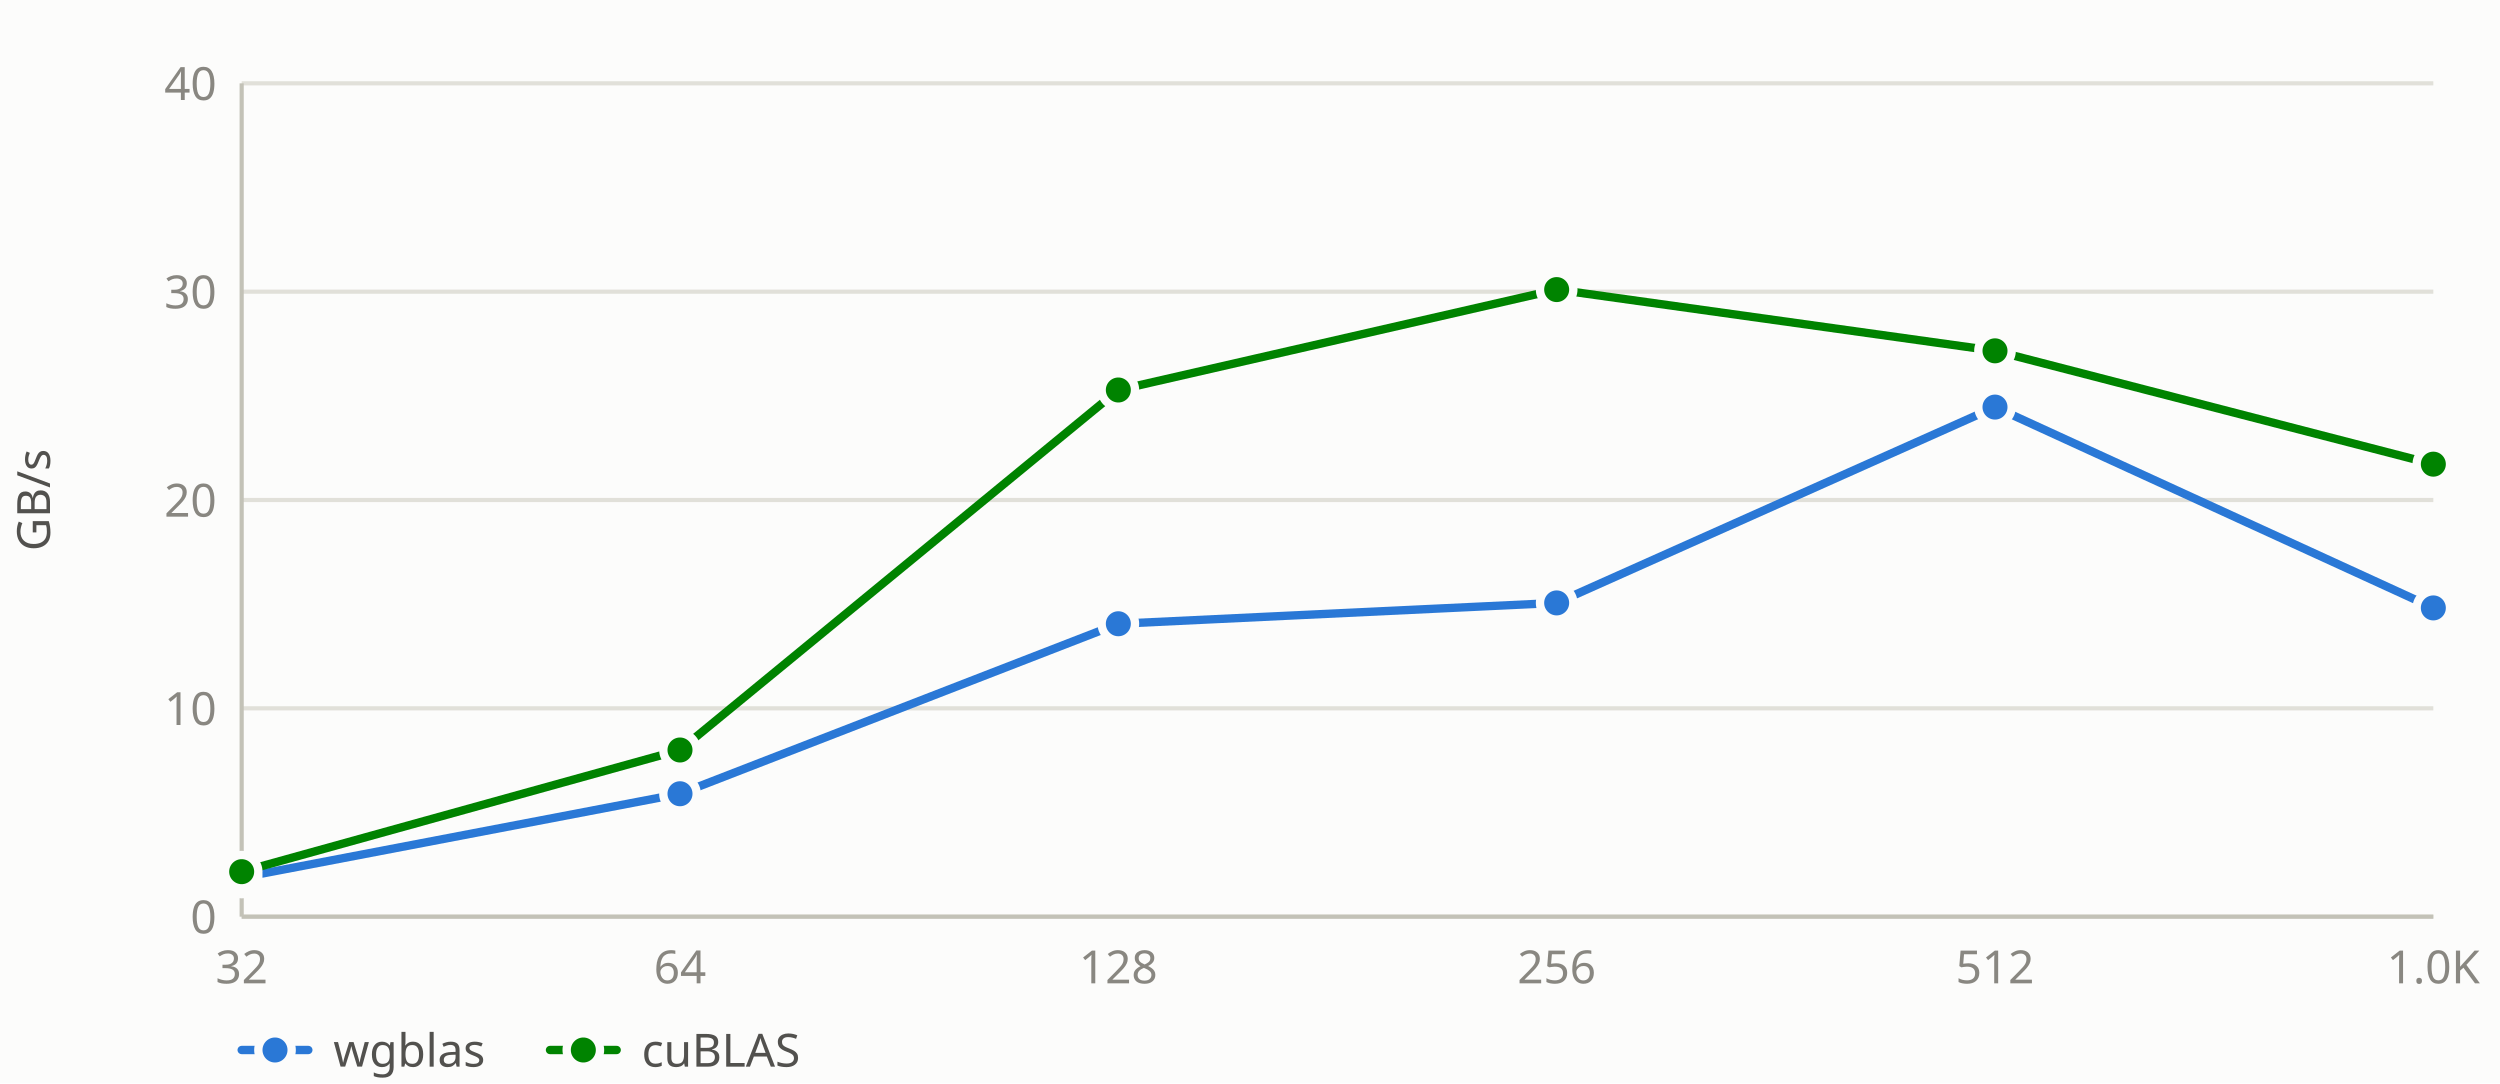
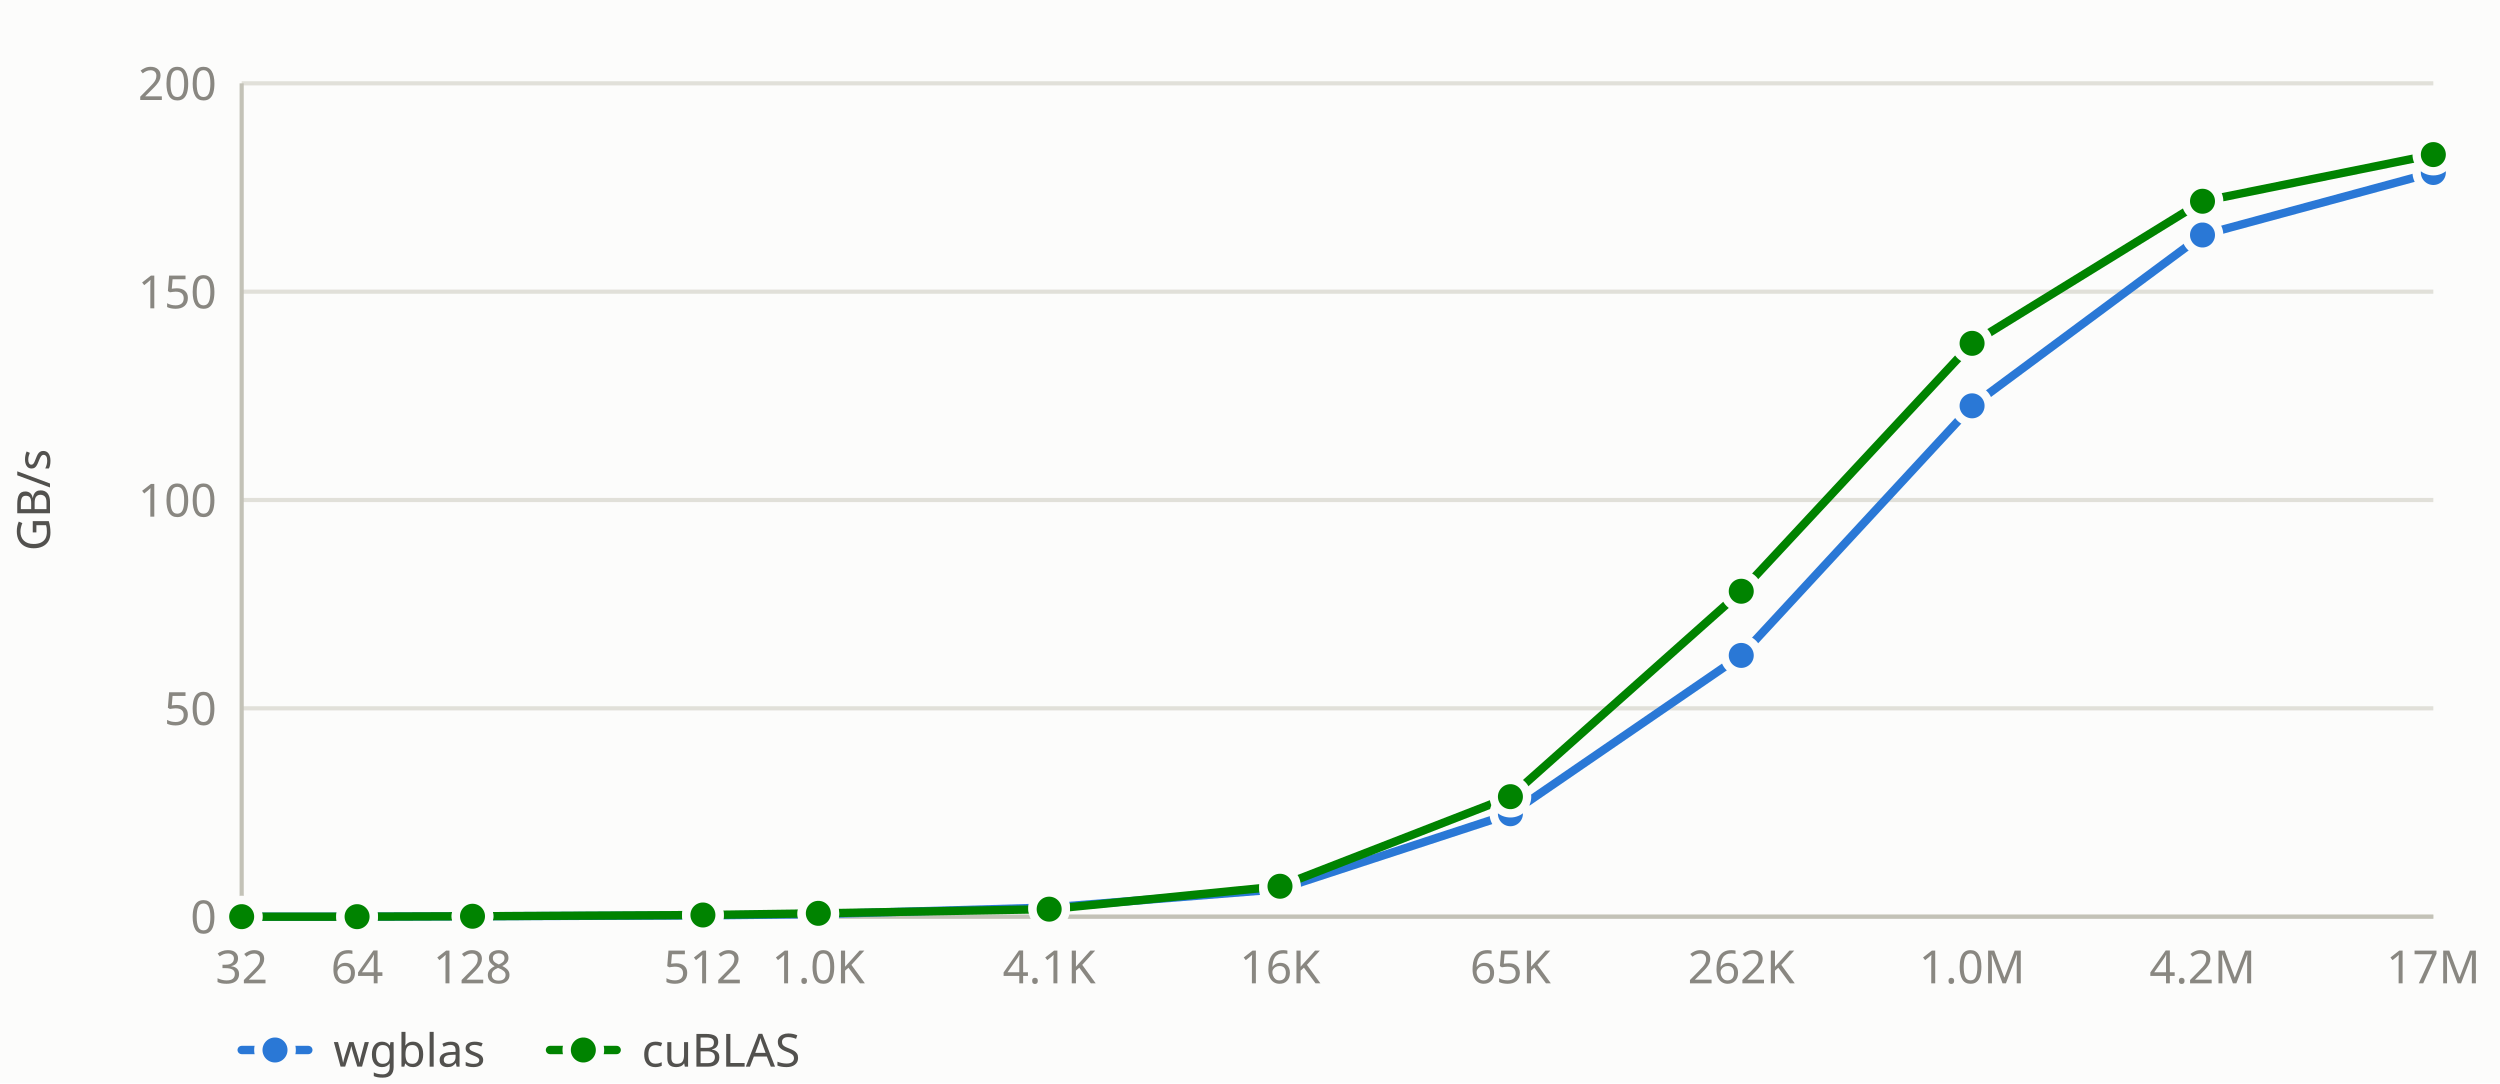
- <svg xmlns="http://www.w3.org/2000/svg" id="bc-sgemm-default-nvidia_geforce_gtx_1650-gbs" viewBox="0 0 600 260" width="600" height="260" role="img" aria-label="GB/s vs n">
-   <style>#bc-sgemm-default-nvidia_geforce_gtx_1650-gbs .bg{fill:#fcfcfb}#bc-sgemm-default-nvidia_geforce_gtx_1650-gbs .gr{stroke:#e1e0d9;stroke-width:1;fill:none}#bc-sgemm-default-nvidia_geforce_gtx_1650-gbs .ax{stroke:#c3c2b7;stroke-width:1;fill:none}#bc-sgemm-default-nvidia_geforce_gtx_1650-gbs .at{fill:#898781;font:11px/1 system-ui,sans-serif}#bc-sgemm-default-nvidia_geforce_gtx_1650-gbs .lt{fill:#52514e;font:11px/1 system-ui,sans-serif}#bc-sgemm-default-nvidia_geforce_gtx_1650-gbs .ln1{stroke:#2a78d6;fill:none;stroke-width:2;stroke-linejoin:round;stroke-linecap:round}#bc-sgemm-default-nvidia_geforce_gtx_1650-gbs .mk1{fill:#2a78d6;stroke:#fcfcfb;stroke-width:2}#bc-sgemm-default-nvidia_geforce_gtx_1650-gbs .ln2{stroke:#008300;fill:none;stroke-width:2;stroke-linejoin:round;stroke-linecap:round}#bc-sgemm-default-nvidia_geforce_gtx_1650-gbs .mk2{fill:#008300;stroke:#fcfcfb;stroke-width:2}@media(prefers-color-scheme:dark){#bc-sgemm-default-nvidia_geforce_gtx_1650-gbs .bg{fill:#1a1a19}#bc-sgemm-default-nvidia_geforce_gtx_1650-gbs .gr{stroke:#2c2c2a}#bc-sgemm-default-nvidia_geforce_gtx_1650-gbs .ax{stroke:#383835}#bc-sgemm-default-nvidia_geforce_gtx_1650-gbs .at{fill:#898781}#bc-sgemm-default-nvidia_geforce_gtx_1650-gbs .lt{fill:#c3c2b7}#bc-sgemm-default-nvidia_geforce_gtx_1650-gbs .ln1{stroke:#3987e5}#bc-sgemm-default-nvidia_geforce_gtx_1650-gbs .mk1{fill:#3987e5;stroke:#1a1a19}#bc-sgemm-default-nvidia_geforce_gtx_1650-gbs .ln2{stroke:#008300}#bc-sgemm-default-nvidia_geforce_gtx_1650-gbs .mk2{fill:#008300;stroke:#1a1a19}}:root[data-theme=dark] #bc-sgemm-default-nvidia_geforce_gtx_1650-gbs .bg{fill:#1a1a19}:root[data-theme=dark] #bc-sgemm-default-nvidia_geforce_gtx_1650-gbs .gr{stroke:#2c2c2a}:root[data-theme=dark] #bc-sgemm-default-nvidia_geforce_gtx_1650-gbs .ax{stroke:#383835}:root[data-theme=dark] #bc-sgemm-default-nvidia_geforce_gtx_1650-gbs .lt{fill:#c3c2b7}:root[data-theme=dark] #bc-sgemm-default-nvidia_geforce_gtx_1650-gbs .ln1{stroke:#3987e5}:root[data-theme=dark] #bc-sgemm-default-nvidia_geforce_gtx_1650-gbs .mk1{fill:#3987e5;stroke:#1a1a19}:root[data-theme=dark] #bc-sgemm-default-nvidia_geforce_gtx_1650-gbs .mk2{stroke:#1a1a19}</style>
+ <svg xmlns="http://www.w3.org/2000/svg" id="bc-sdot-default-nvidia_geforce_gtx_1650-gbs" viewBox="0 0 600 260" width="600" height="260" role="img" aria-label="GB/s vs n">
+   <style>#bc-sdot-default-nvidia_geforce_gtx_1650-gbs .bg{fill:#fcfcfb}#bc-sdot-default-nvidia_geforce_gtx_1650-gbs .gr{stroke:#e1e0d9;stroke-width:1;fill:none}#bc-sdot-default-nvidia_geforce_gtx_1650-gbs .ax{stroke:#c3c2b7;stroke-width:1;fill:none}#bc-sdot-default-nvidia_geforce_gtx_1650-gbs .at{fill:#898781;font:11px/1 system-ui,sans-serif}#bc-sdot-default-nvidia_geforce_gtx_1650-gbs .lt{fill:#52514e;font:11px/1 system-ui,sans-serif}#bc-sdot-default-nvidia_geforce_gtx_1650-gbs .ln1{stroke:#2a78d6;fill:none;stroke-width:2;stroke-linejoin:round;stroke-linecap:round}#bc-sdot-default-nvidia_geforce_gtx_1650-gbs .mk1{fill:#2a78d6;stroke:#fcfcfb;stroke-width:2}#bc-sdot-default-nvidia_geforce_gtx_1650-gbs .ln2{stroke:#008300;fill:none;stroke-width:2;stroke-linejoin:round;stroke-linecap:round}#bc-sdot-default-nvidia_geforce_gtx_1650-gbs .mk2{fill:#008300;stroke:#fcfcfb;stroke-width:2}@media(prefers-color-scheme:dark){#bc-sdot-default-nvidia_geforce_gtx_1650-gbs .bg{fill:#1a1a19}#bc-sdot-default-nvidia_geforce_gtx_1650-gbs .gr{stroke:#2c2c2a}#bc-sdot-default-nvidia_geforce_gtx_1650-gbs .ax{stroke:#383835}#bc-sdot-default-nvidia_geforce_gtx_1650-gbs .at{fill:#898781}#bc-sdot-default-nvidia_geforce_gtx_1650-gbs .lt{fill:#c3c2b7}#bc-sdot-default-nvidia_geforce_gtx_1650-gbs .ln1{stroke:#3987e5}#bc-sdot-default-nvidia_geforce_gtx_1650-gbs .mk1{fill:#3987e5;stroke:#1a1a19}#bc-sdot-default-nvidia_geforce_gtx_1650-gbs .ln2{stroke:#008300}#bc-sdot-default-nvidia_geforce_gtx_1650-gbs .mk2{fill:#008300;stroke:#1a1a19}}:root[data-theme=dark] #bc-sdot-default-nvidia_geforce_gtx_1650-gbs .bg{fill:#1a1a19}:root[data-theme=dark] #bc-sdot-default-nvidia_geforce_gtx_1650-gbs .gr{stroke:#2c2c2a}:root[data-theme=dark] #bc-sdot-default-nvidia_geforce_gtx_1650-gbs .ax{stroke:#383835}:root[data-theme=dark] #bc-sdot-default-nvidia_geforce_gtx_1650-gbs .lt{fill:#c3c2b7}:root[data-theme=dark] #bc-sdot-default-nvidia_geforce_gtx_1650-gbs .ln1{stroke:#3987e5}:root[data-theme=dark] #bc-sdot-default-nvidia_geforce_gtx_1650-gbs .mk1{fill:#3987e5;stroke:#1a1a19}:root[data-theme=dark] #bc-sdot-default-nvidia_geforce_gtx_1650-gbs .mk2{stroke:#1a1a19}</style>
  <rect class="bg" width="600" height="260" />
  <line class="gr" x1="58" y1="220.0" x2="584" y2="220.0" />
  <line class="gr" x1="58" y1="170.0" x2="584" y2="170.0" />
  <line class="gr" x1="58" y1="120.0" x2="584" y2="120.0" />
  <line class="gr" x1="58" y1="70.0" x2="584" y2="70.0" />
  <line class="gr" x1="58" y1="20.0" x2="584" y2="20.0" />
  <line class="ax" x1="58" y1="20" x2="58" y2="220" />
  <line class="ax" x1="58" y1="220" x2="584" y2="220" />
  <text class="at" x="52" y="224.0" text-anchor="end">0</text>
-   <text class="at" x="52" y="174.0" text-anchor="end">10</text>
-   <text class="at" x="52" y="124.0" text-anchor="end">20</text>
-   <text class="at" x="52" y="74.0" text-anchor="end">30</text>
-   <text class="at" x="52" y="24.0" text-anchor="end">40</text>
+   <text class="at" x="52" y="174.0" text-anchor="end">50</text>
+   <text class="at" x="52" y="124.0" text-anchor="end">100</text>
+   <text class="at" x="52" y="74.0" text-anchor="end">150</text>
+   <text class="at" x="52" y="24.0" text-anchor="end">200</text>
  <text class="lt" x="12" y="120.0" text-anchor="middle" transform="rotate(-90 12 120.0)">GB/s</text>
  <text class="at" x="58.0" y="236" text-anchor="middle">32</text>
-   <text class="at" x="163.2" y="236" text-anchor="middle">64</text>
-   <text class="at" x="268.4" y="236" text-anchor="middle">128</text>
-   <text class="at" x="373.6" y="236" text-anchor="middle">256</text>
-   <text class="at" x="478.8" y="236" text-anchor="middle">512</text>
-   <text class="at" x="584.0" y="236" text-anchor="middle">1.0K</text>
-   <polyline class="ln1" points="58.0,210.6 163.2,190.5 268.4,149.7 373.6,144.7 478.8,97.7 584.0,145.9" />
-   <polyline class="ln2" points="58.0,209.2 163.2,180.0 268.4,93.6 373.6,69.5 478.8,84.2 584.0,111.4" />
-   <circle class="mk1" cx="58.0" cy="210.6" r="4" />
-   <circle class="mk1" cx="163.2" cy="190.5" r="4" />
-   <circle class="mk1" cx="268.4" cy="149.7" r="4" />
-   <circle class="mk1" cx="373.6" cy="144.7" r="4" />
-   <circle class="mk1" cx="478.8" cy="97.7" r="4" />
-   <circle class="mk1" cx="584.0" cy="145.9" r="4" />
-   <circle class="mk2" cx="58.0" cy="209.2" r="4" />
-   <circle class="mk2" cx="163.2" cy="180.0" r="4" />
-   <circle class="mk2" cx="268.4" cy="93.6" r="4" />
-   <circle class="mk2" cx="373.6" cy="69.5" r="4" />
-   <circle class="mk2" cx="478.8" cy="84.2" r="4" />
-   <circle class="mk2" cx="584.0" cy="111.4" r="4" />
+   <text class="at" x="85.7" y="236" text-anchor="middle">64</text>
+   <text class="at" x="113.4" y="236" text-anchor="middle">128</text>
+   <text class="at" x="168.7" y="236" text-anchor="middle">512</text>
+   <text class="at" x="196.4" y="236" text-anchor="middle">1.0K</text>
+   <text class="at" x="251.8" y="236" text-anchor="middle">4.1K</text>
+   <text class="at" x="307.2" y="236" text-anchor="middle">16K</text>
+   <text class="at" x="362.5" y="236" text-anchor="middle">65K</text>
+   <text class="at" x="417.9" y="236" text-anchor="middle">262K</text>
+   <text class="at" x="473.3" y="236" text-anchor="middle">1.0M</text>
+   <text class="at" x="528.6" y="236" text-anchor="middle">4.2M</text>
+   <text class="at" x="584.0" y="236" text-anchor="middle">17M</text>
+   <polyline class="ln1" points="58.0,220.0 85.7,220.0 113.4,219.9 168.7,219.7 196.4,219.4 251.8,217.8 307.2,213.4 362.5,195.3 417.9,157.3 473.3,97.4 528.6,56.4 584.0,41.4" />
+   <polyline class="ln2" points="58.0,220.0 85.7,220.0 113.4,219.9 168.7,219.6 196.4,219.2 251.8,218.2 307.2,212.7 362.5,191.2 417.9,141.9 473.3,82.4 528.6,48.3 584.0,37.1" />
+   <circle class="mk1" cx="58.0" cy="220.0" r="4" />
+   <circle class="mk1" cx="85.7" cy="220.0" r="4" />
+   <circle class="mk1" cx="113.4" cy="219.9" r="4" />
+   <circle class="mk1" cx="168.7" cy="219.7" r="4" />
+   <circle class="mk1" cx="196.4" cy="219.4" r="4" />
+   <circle class="mk1" cx="251.8" cy="217.8" r="4" />
+   <circle class="mk1" cx="307.2" cy="213.4" r="4" />
+   <circle class="mk1" cx="362.5" cy="195.3" r="4" />
+   <circle class="mk1" cx="417.9" cy="157.3" r="4" />
+   <circle class="mk1" cx="473.3" cy="97.4" r="4" />
+   <circle class="mk1" cx="528.6" cy="56.4" r="4" />
+   <circle class="mk1" cx="584.0" cy="41.4" r="4" />
+   <circle class="mk2" cx="58.0" cy="220.0" r="4" />
+   <circle class="mk2" cx="85.7" cy="220.0" r="4" />
+   <circle class="mk2" cx="113.4" cy="219.9" r="4" />
+   <circle class="mk2" cx="168.7" cy="219.6" r="4" />
+   <circle class="mk2" cx="196.4" cy="219.2" r="4" />
+   <circle class="mk2" cx="251.8" cy="218.2" r="4" />
+   <circle class="mk2" cx="307.2" cy="212.7" r="4" />
+   <circle class="mk2" cx="362.5" cy="191.2" r="4" />
+   <circle class="mk2" cx="417.9" cy="141.9" r="4" />
+   <circle class="mk2" cx="473.3" cy="82.4" r="4" />
+   <circle class="mk2" cx="528.6" cy="48.3" r="4" />
+   <circle class="mk2" cx="584.0" cy="37.1" r="4" />
  <line class="ln1" x1="58" y1="252" x2="74" y2="252" />
  <circle class="mk1" cx="66" cy="252" r="4" />
  <text class="lt" x="80" y="256">wgblas</text>
  <line class="ln2" x1="132" y1="252" x2="148" y2="252" />
  <circle class="mk2" cx="140" cy="252" r="4" />
  <text class="lt" x="154" y="256">cuBLAS</text>
</svg>
